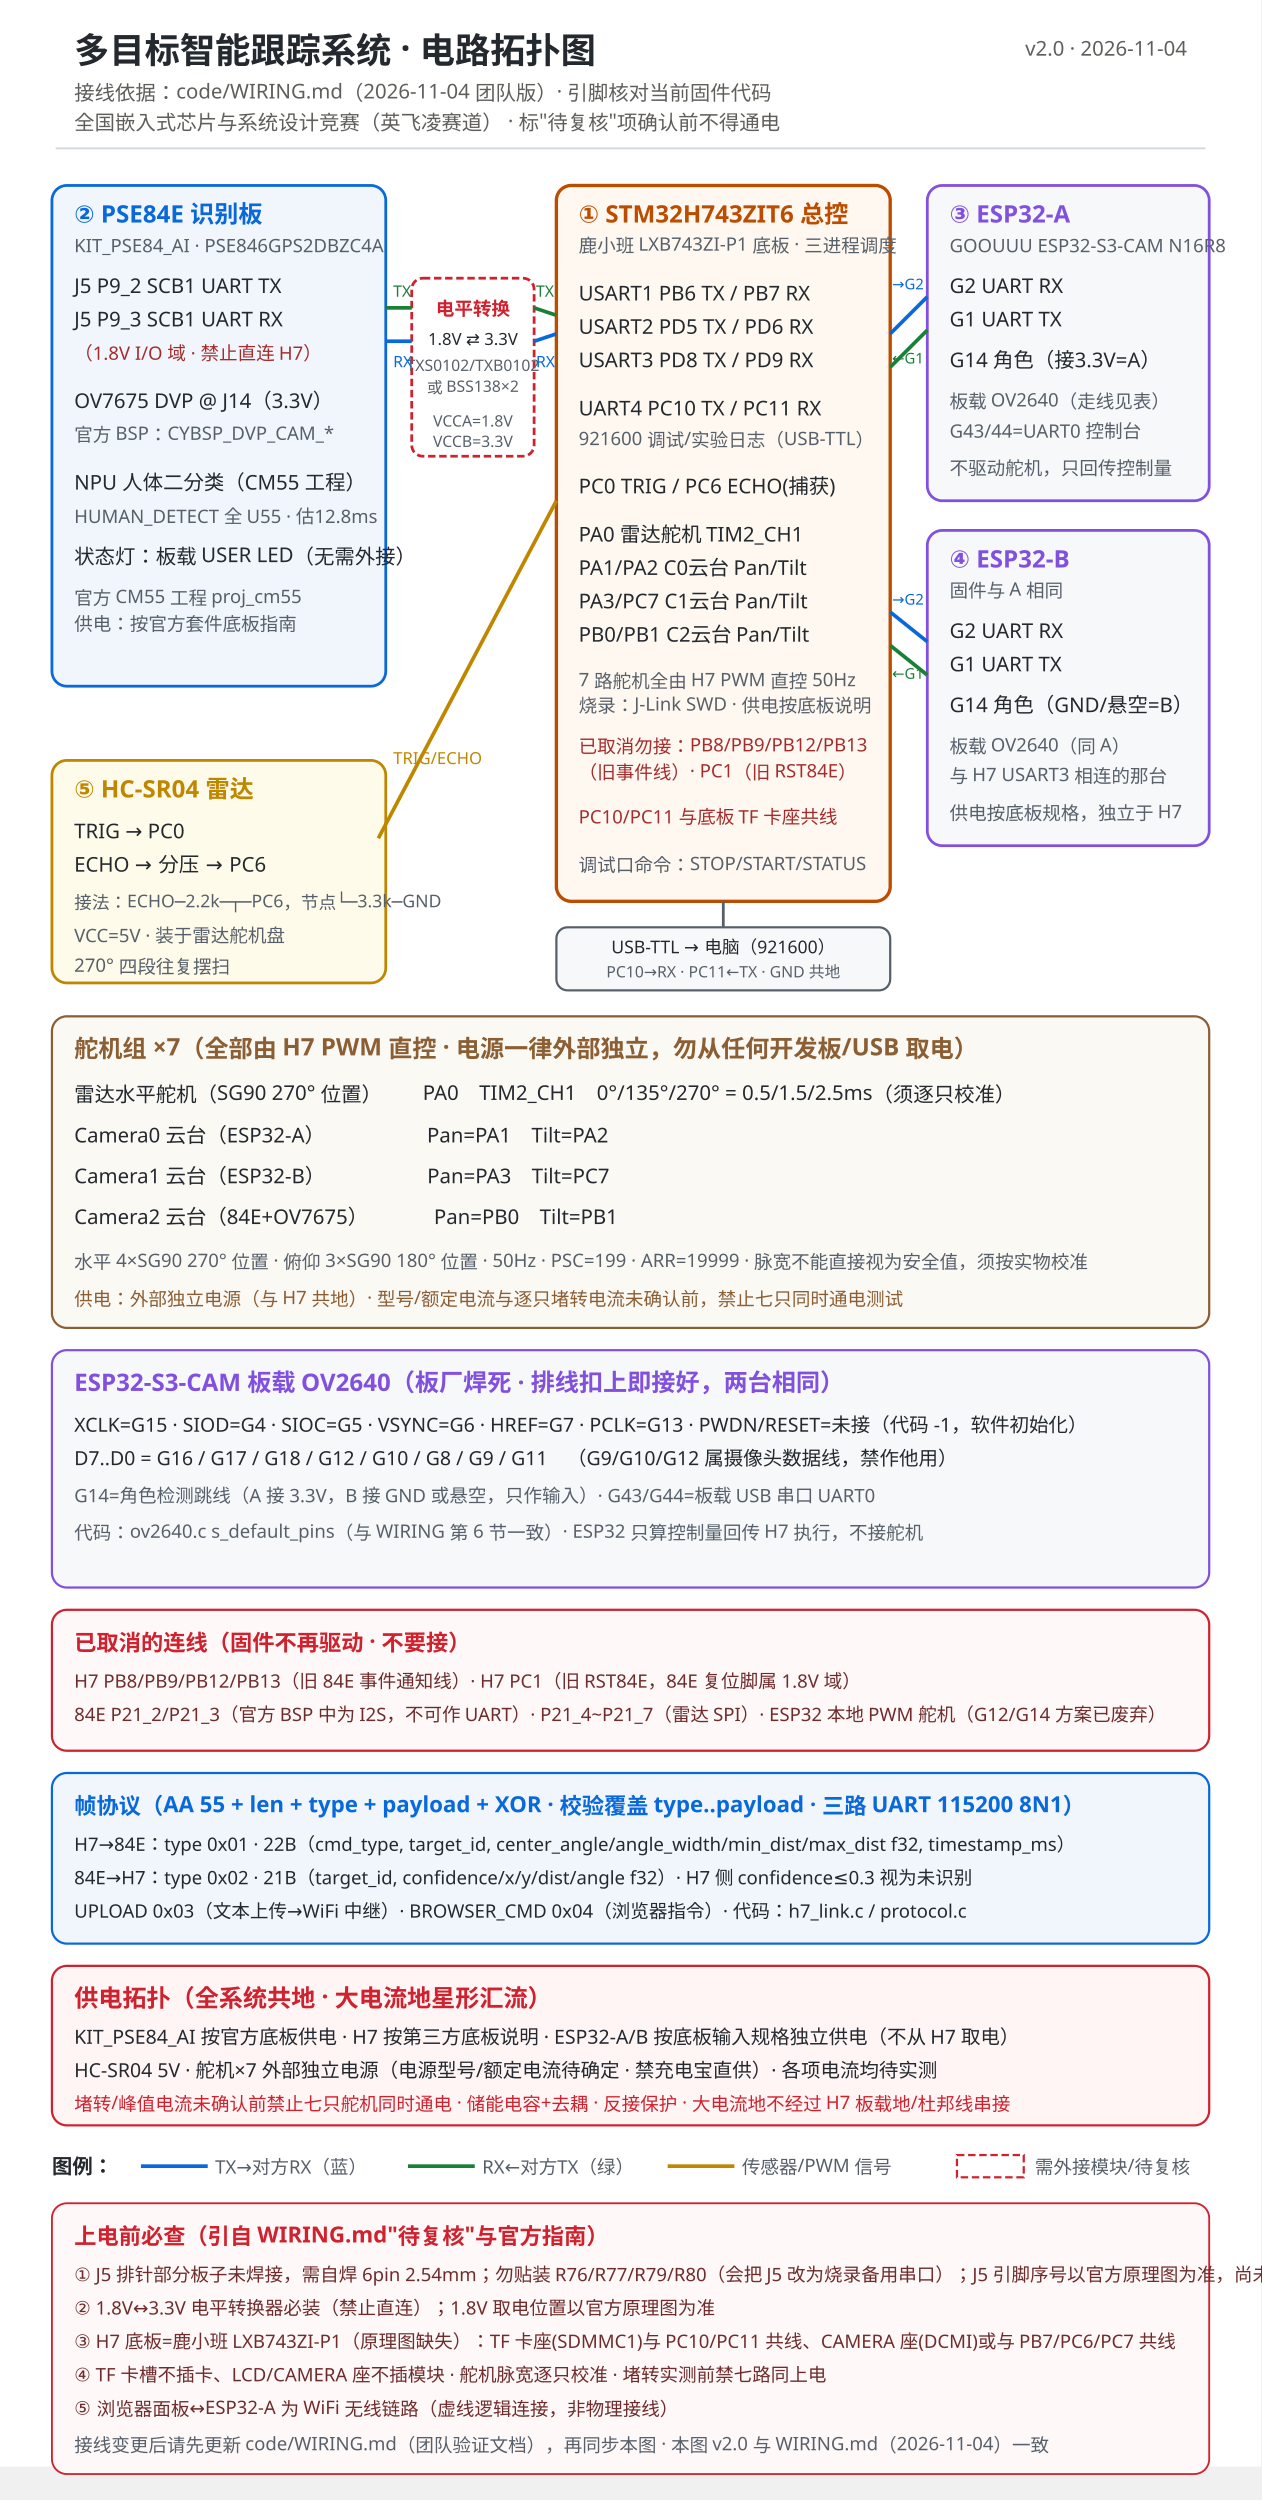
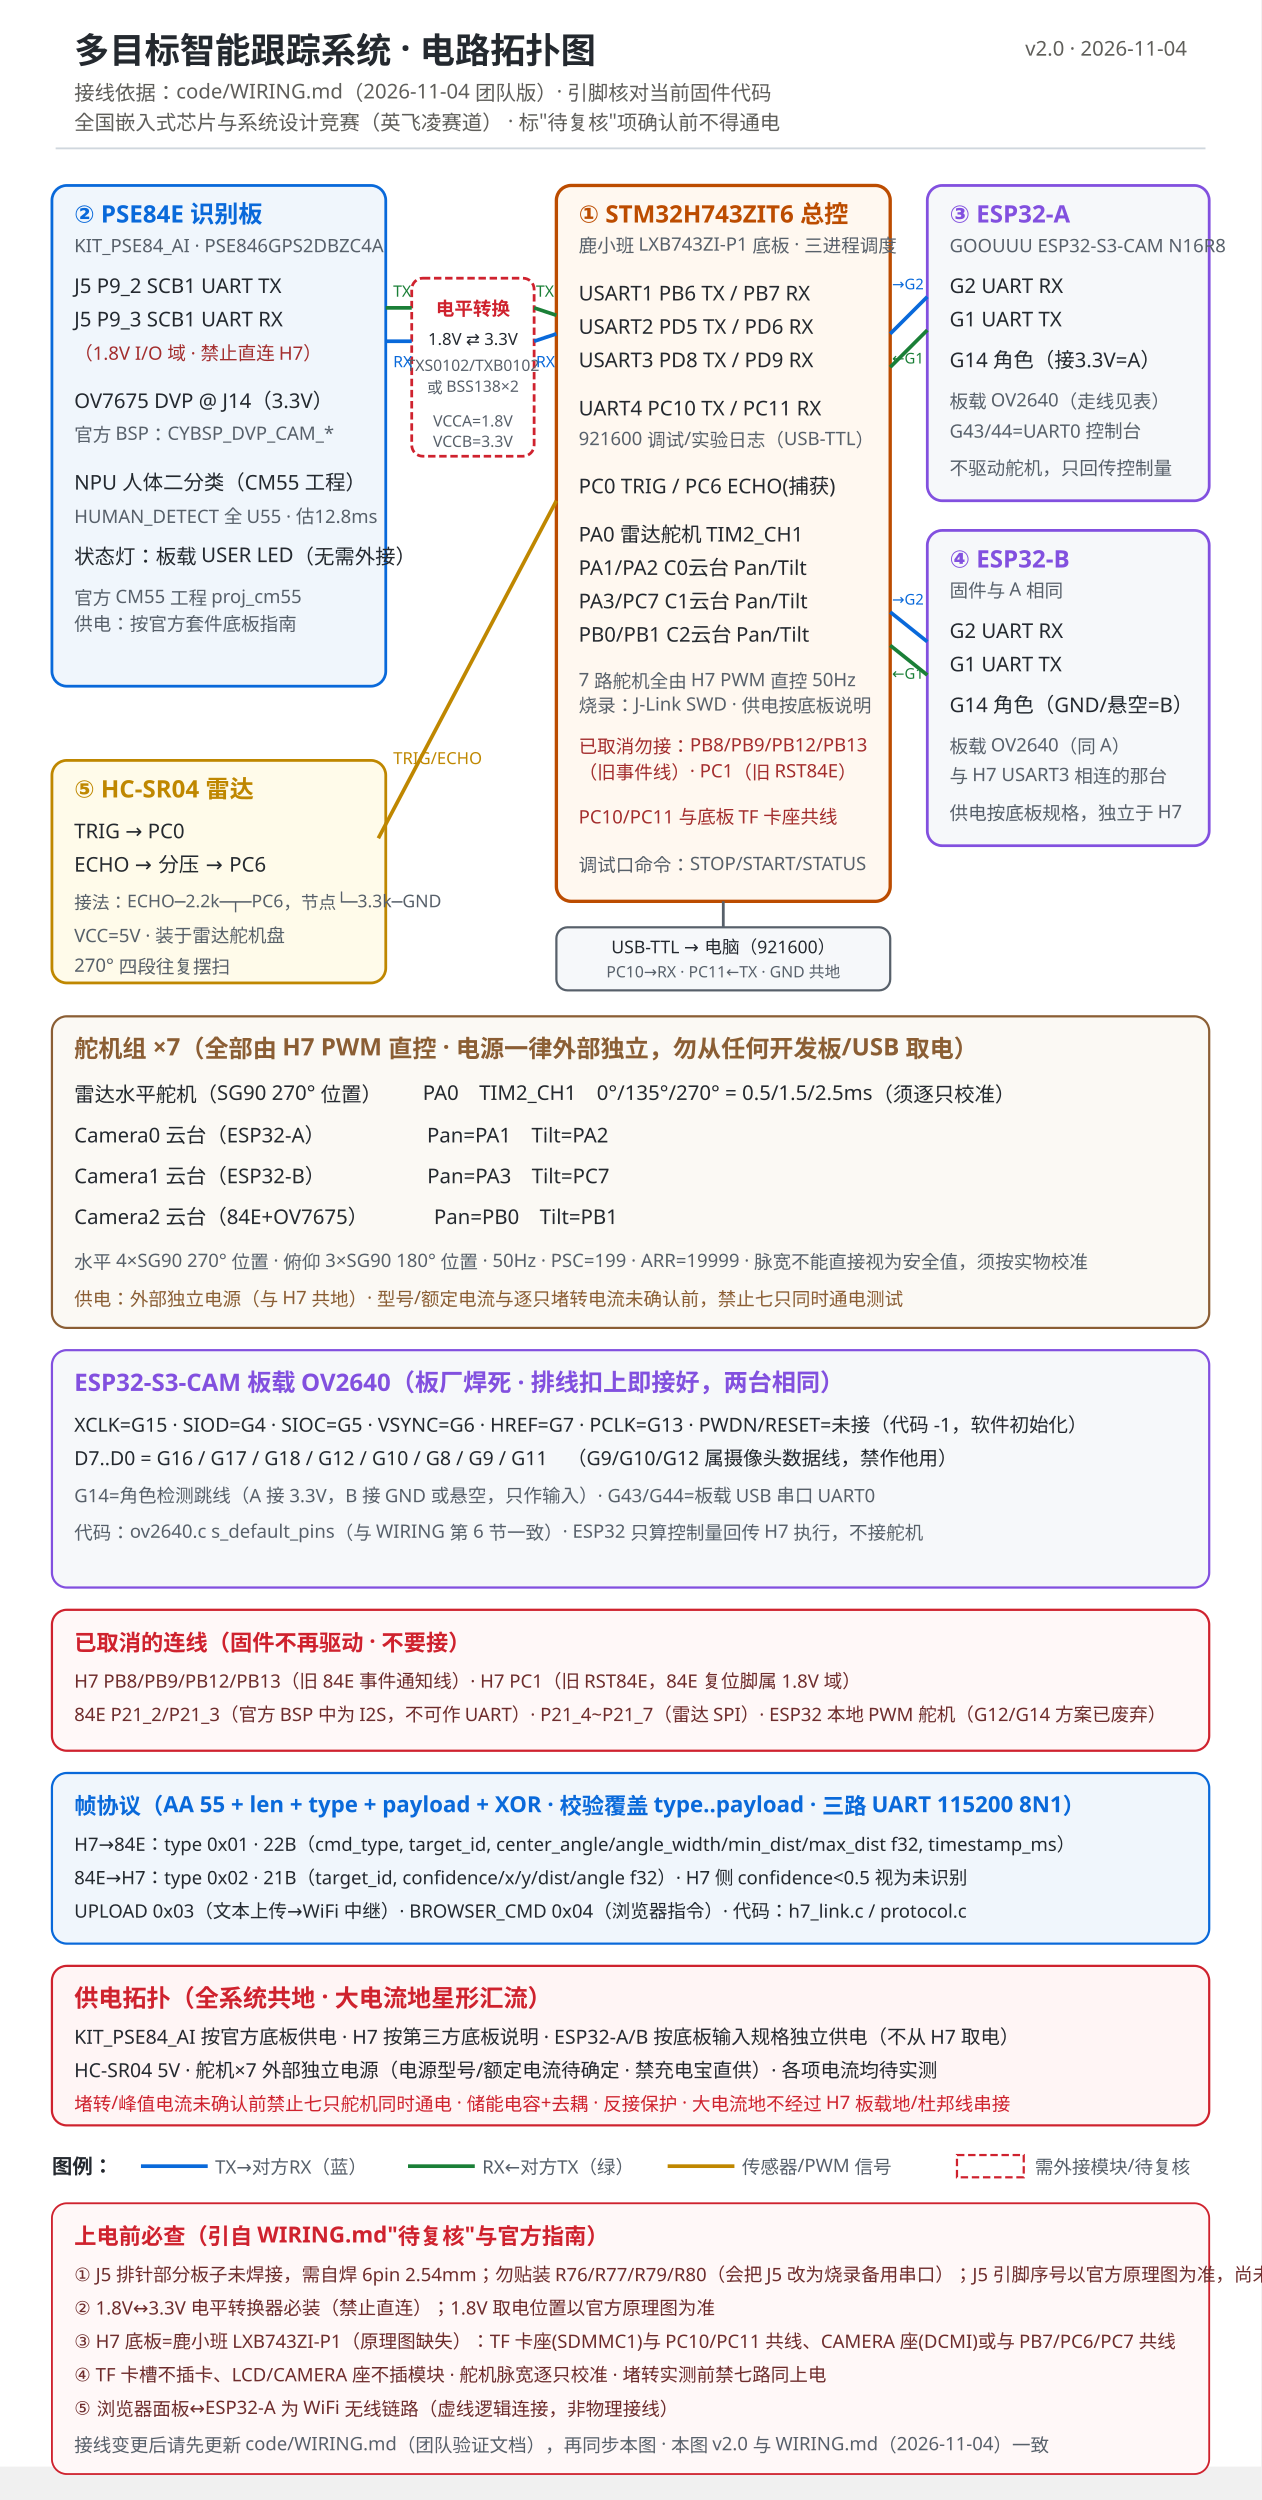
<svg xmlns="http://www.w3.org/2000/svg" viewBox="0 0 680 1348" width="680" height="1348" role="img">
  <rect x="0" y="0" width="680" height="1330" fill="#FFFFFF" />
  <text x="40" y="34" font-size="19" font-weight="bold" fill="#24292F" font-family="sans-serif">多目标智能跟踪系统 · 电路拓扑图</text>
  <text x="640" y="30" text-anchor="end" font-size="11" fill="#5F5E5A" font-family="sans-serif">v2.0 · 2026-11-04</text>
  <text x="40" y="54" font-size="11" fill="#5F5E5A" font-family="sans-serif">接线依据：code/WIRING.md（2026-11-04 团队版）· 引脚核对当前固件代码</text>
  <text x="40" y="70" font-size="11" fill="#5F5E5A" font-family="sans-serif">全国嵌入式芯片与系统设计竞赛（英飞凌赛道） · 标"待复核"项确认前不得通电</text>
  <line x1="30" y1="80" x2="650" y2="80" stroke="#D0D7DE" stroke-width="1" />
  <rect x="28" y="100" width="180" height="270" rx="8" fill="#F0F6FC" stroke="#0969DA" stroke-width="1.5" />
  <text x="40" y="120" font-size="13" font-weight="bold" fill="#0969DA" font-family="sans-serif">② PSE84E 识别板</text>
  <text x="40" y="136" font-size="10" fill="#57606A" font-family="sans-serif">KIT_PSE84_AI · PSE846GPS2DBZC4A</text>
  <text x="40" y="158" font-size="11" fill="#24292F" font-family="sans-serif">J5 P9_2  SCB1 UART TX</text>
  <text x="40" y="176" font-size="11" fill="#24292F" font-family="sans-serif">J5 P9_3  SCB1 UART RX</text>
  <text x="40" y="194" font-size="10" fill="#A32D2D" font-family="sans-serif">（1.8V I/O 域 · 禁止直连 H7）</text>
  <text x="40" y="220" font-size="11" fill="#24292F" font-family="sans-serif">OV7675 DVP @ J14（3.3V）</text>
  <text x="40" y="238" font-size="10" fill="#57606A" font-family="sans-serif">官方 BSP：CYBSP_DVP_CAM_*</text>
  <text x="40" y="264" font-size="11" fill="#24292F" font-family="sans-serif">NPU 人体二分类（CM55 工程）</text>
  <text x="40" y="282" font-size="10" fill="#57606A" font-family="sans-serif">HUMAN_DETECT 全 U55 · 估12.8ms</text>
  <text x="40" y="304" font-size="11" fill="#24292F" font-family="sans-serif">状态灯：板载 USER LED（无需外接）</text>
  <text x="40" y="326" font-size="10" fill="#57606A" font-family="sans-serif">官方 CM55 工程 proj_cm55</text>
  <text x="40" y="340" font-size="10" fill="#57606A" font-family="sans-serif">供电：按官方套件底板指南</text>
  <rect x="222" y="150" width="66" height="96" rx="6" fill="#FFFFFF" stroke="#CF222E" stroke-width="1.5" stroke-dasharray="4,2" />
  <text x="255" y="170" font-size="10" font-weight="bold" fill="#CF222E" text-anchor="middle" font-family="sans-serif">电平转换</text>
  <text x="255" y="186" font-size="9" fill="#24292F" text-anchor="middle" font-family="sans-serif">1.8V ⇄ 3.3V</text>
  <text x="255" y="200" font-size="8.5" fill="#57606A" text-anchor="middle" font-family="sans-serif">TXS0102/TXB0102</text>
  <text x="255" y="212" font-size="8.5" fill="#57606A" text-anchor="middle" font-family="sans-serif">或 BSS138×2</text>
  <text x="255" y="230" font-size="8.5" fill="#57606A" text-anchor="middle" font-family="sans-serif">VCCA=1.8V</text>
  <text x="255" y="241" font-size="8.5" fill="#57606A" text-anchor="middle" font-family="sans-serif">VCCB=3.3V</text>
  <rect x="300" y="100" width="180" height="386" rx="8" fill="#FFF8F0" stroke="#BC4C00" stroke-width="1.8" />
  <text x="312" y="120" font-size="13" font-weight="bold" fill="#BC4C00" font-family="sans-serif">① STM32H743ZIT6 总控</text>
  <text x="312" y="136" font-size="10" fill="#57606A" font-family="sans-serif">鹿小班 LXB743ZI-P1 底板 · 三进程调度</text>
  <text x="312" y="162" font-size="11" fill="#24292F" font-family="sans-serif">USART1  PB6 TX / PB7 RX</text>
  <text x="312" y="180" font-size="11" fill="#24292F" font-family="sans-serif">USART2  PD5 TX / PD6 RX</text>
  <text x="312" y="198" font-size="11" fill="#24292F" font-family="sans-serif">USART3  PD8 TX / PD9 RX</text>
  <text x="312" y="224" font-size="11" fill="#24292F" font-family="sans-serif">UART4  PC10 TX / PC11 RX</text>
  <text x="312" y="240" font-size="10" fill="#57606A" font-family="sans-serif">921600 调试/实验日志（USB-TTL）</text>
  <text x="312" y="266" font-size="11" fill="#24292F" font-family="sans-serif">PC0 TRIG / PC6 ECHO(捕获)</text>
  <text x="312" y="292" font-size="11" fill="#24292F" font-family="sans-serif">PA0 雷达舵机 TIM2_CH1</text>
  <text x="312" y="310" font-size="11" fill="#24292F" font-family="sans-serif">PA1/PA2  C0云台 Pan/Tilt</text>
  <text x="312" y="328" font-size="11" fill="#24292F" font-family="sans-serif">PA3/PC7  C1云台 Pan/Tilt</text>
  <text x="312" y="346" font-size="11" fill="#24292F" font-family="sans-serif">PB0/PB1  C2云台 Pan/Tilt</text>
  <text x="312" y="370" font-size="10" fill="#57606A" font-family="sans-serif">7 路舵机全由 H7 PWM 直控 50Hz</text>
  <text x="312" y="384" font-size="10" fill="#57606A" font-family="sans-serif">烧录：J-Link SWD · 供电按底板说明</text>
  <text x="312" y="406" font-size="10" fill="#A32D2D" font-family="sans-serif">已取消勿接：PB8/PB9/PB12/PB13</text>
  <text x="312" y="420" font-size="10" fill="#A32D2D" font-family="sans-serif">（旧事件线）· PC1（旧 RST84E）</text>
  <text x="312" y="444" font-size="10" fill="#A32D2D" font-family="sans-serif">PC10/PC11 与底板 TF 卡座共线</text>
  <text x="312" y="470" font-size="10" fill="#57606A" font-family="sans-serif">调试口命令：STOP/START/STATUS</text>
  <rect x="500" y="100" width="152" height="170" rx="8" fill="#F6F8FA" stroke="#8250DF" stroke-width="1.5" />
  <text x="512" y="120" font-size="13" font-weight="bold" fill="#8250DF" font-family="sans-serif">③ ESP32-A</text>
  <text x="512" y="136" font-size="10" fill="#57606A" font-family="sans-serif">GOOUUU ESP32-S3-CAM N16R8</text>
  <text x="512" y="158" font-size="11" fill="#24292F" font-family="sans-serif">G2  UART RX</text>
  <text x="512" y="176" font-size="11" fill="#24292F" font-family="sans-serif">G1  UART TX</text>
  <text x="512" y="198" font-size="11" fill="#24292F" font-family="sans-serif">G14 角色（接3.3V=A）</text>
  <text x="512" y="220" font-size="10" fill="#57606A" font-family="sans-serif">板载 OV2640（走线见表）</text>
  <text x="512" y="236" font-size="10" fill="#57606A" font-family="sans-serif">G43/44=UART0 控制台</text>
  <text x="512" y="256" font-size="10" fill="#57606A" font-family="sans-serif">不驱动舵机，只回传控制量</text>
  <rect x="500" y="286" width="152" height="170" rx="8" fill="#F6F8FA" stroke="#8250DF" stroke-width="1.5" />
  <text x="512" y="306" font-size="13" font-weight="bold" fill="#8250DF" font-family="sans-serif">④ ESP32-B</text>
  <text x="512" y="322" font-size="10" fill="#57606A" font-family="sans-serif">固件与 A 相同</text>
  <text x="512" y="344" font-size="11" fill="#24292F" font-family="sans-serif">G2  UART RX</text>
  <text x="512" y="362" font-size="11" fill="#24292F" font-family="sans-serif">G1  UART TX</text>
  <text x="512" y="384" font-size="11" fill="#24292F" font-family="sans-serif">G14 角色（GND/悬空=B）</text>
  <text x="512" y="406" font-size="10" fill="#57606A" font-family="sans-serif">板载 OV2640（同 A）</text>
  <text x="512" y="422" font-size="10" fill="#57606A" font-family="sans-serif">与 H7 USART3 相连的那台</text>
  <text x="512" y="442" font-size="10" fill="#57606A" font-family="sans-serif">供电按底板规格，独立于 H7</text>
  <rect x="28" y="410" width="180" height="120" rx="8" fill="#FFFBEA" stroke="#BF8700" stroke-width="1.5" />
  <text x="40" y="430" font-size="13" font-weight="bold" fill="#BF8700" font-family="sans-serif">⑤ HC-SR04 雷达</text>
  <text x="40" y="452" font-size="11" fill="#24292F" font-family="sans-serif">TRIG → PC0</text>
  <text x="40" y="470" font-size="11" fill="#24292F" font-family="sans-serif">ECHO → 分压 → PC6</text>
  <text x="40" y="490" font-size="9.5" fill="#57606A" font-family="sans-serif">接法：ECHO─2.2k─┬─PC6，节点└─3.3k─GND</text>
  <text x="40" y="508" font-size="10" fill="#57606A" font-family="sans-serif">VCC=5V · 装于雷达舵机盘</text>
  <text x="40" y="524" font-size="10" fill="#57606A" font-family="sans-serif">270° 四段往复摆扫</text>
  <line x1="208" y1="166" x2="222" y2="166" stroke="#1A7F37" stroke-width="2" />
  <line x1="208" y1="184" x2="222" y2="184" stroke="#0969DA" stroke-width="2" />
  <line x1="288" y1="166" x2="300" y2="170" stroke="#1A7F37" stroke-width="2" />
  <line x1="288" y1="184" x2="300" y2="180" stroke="#0969DA" stroke-width="2" />
  <text x="212" y="160" font-size="8.5" fill="#1A7F37" font-family="sans-serif">TX</text>
  <text x="212" y="198" font-size="8.5" fill="#0969DA" font-family="sans-serif">RX</text>
  <text x="289" y="160" font-size="8.5" fill="#1A7F37" font-family="sans-serif">TX</text>
  <text x="289" y="198" font-size="8.5" fill="#0969DA" font-family="sans-serif">RX</text>
  <line x1="480" y1="180" x2="500" y2="160" stroke="#0969DA" stroke-width="2" />
  <line x1="480" y1="198" x2="500" y2="178" stroke="#1A7F37" stroke-width="2" />
  <text x="481" y="156" font-size="8" fill="#0969DA" font-family="sans-serif">→G2</text>
  <text x="481" y="196" font-size="8" fill="#1A7F37" font-family="sans-serif">←G1</text>
  <line x1="480" y1="330" x2="500" y2="346" stroke="#0969DA" stroke-width="2" />
  <line x1="480" y1="348" x2="500" y2="364" stroke="#1A7F37" stroke-width="2" />
  <text x="481" y="326" font-size="8" fill="#0969DA" font-family="sans-serif">→G2</text>
  <text x="481" y="366" font-size="8" fill="#1A7F37" font-family="sans-serif">←G1</text>
  <line x1="204" y1="452" x2="300" y2="270" stroke="#BF8700" stroke-width="2" />
  <text x="212" y="412" font-size="9" fill="#BF8700" font-family="sans-serif">TRIG/ECHO</text>
  <rect x="300" y="500" width="180" height="34" rx="6" fill="#F6F8FA" stroke="#57606A" stroke-width="1.2" />
  <text x="390" y="514" font-size="9.5" fill="#24292F" text-anchor="middle" font-family="sans-serif">USB-TTL → 电脑（921600）</text>
  <text x="390" y="527" font-size="8.5" fill="#57606A" text-anchor="middle" font-family="sans-serif">PC10→RX · PC11←TX · GND 共地</text>
  <line x1="390" y1="486" x2="390" y2="500" stroke="#57606A" stroke-width="1.5" />
  <rect x="28" y="548" width="624" height="168" rx="8" fill="#FBF9F4" stroke="#8B5E34" stroke-width="1.2" />
  <text x="40" y="570" font-size="13" font-weight="bold" fill="#8B5E34" font-family="sans-serif">舵机组 ×7（全部由 H7 PWM 直控 · 电源一律外部独立，勿从任何开发板/USB 取电）</text>
  <text x="40" y="594" font-size="11" fill="#24292F" font-family="sans-serif">雷达水平舵机（SG90 270° 位置）　　PA0　TIM2_CH1　0°/135°/270° = 0.5/1.5/2.5ms（须逐只校准）</text>
  <text x="40" y="616" font-size="11" fill="#24292F" font-family="sans-serif">Camera0 云台（ESP32-A）　　　　　Pan=PA1　Tilt=PA2</text>
  <text x="40" y="638" font-size="11" fill="#24292F" font-family="sans-serif">Camera1 云台（ESP32-B）　　　　　Pan=PA3　Tilt=PC7</text>
  <text x="40" y="660" font-size="11" fill="#24292F" font-family="sans-serif">Camera2 云台（84E+OV7675）　　　 Pan=PB0　Tilt=PB1</text>
  <text x="40" y="684" font-size="10" fill="#57606A" font-family="sans-serif">水平 4×SG90 270° 位置 · 俯仰 3×SG90 180° 位置 · 50Hz · PSC=199 · ARR=19999 · 脉宽不能直接视为安全值，须按实物校准</text>
  <text x="40" y="704" font-size="10" fill="#8B5E34" font-family="sans-serif">供电：外部独立电源（与 H7 共地）· 型号/额定电流与逐只堵转电流未确认前，禁止七只同时通电测试</text>
  <rect x="28" y="728" width="624" height="128" rx="8" fill="#F6F8FA" stroke="#8250DF" stroke-width="1.2" />
  <text x="40" y="750" font-size="13" font-weight="bold" fill="#8250DF" font-family="sans-serif">ESP32-S3-CAM 板载 OV2640（板厂焊死 · 排线扣上即接好，两台相同）</text>
  <text x="40" y="772" font-size="10.5" fill="#24292F" font-family="sans-serif">XCLK=G15 · SIOD=G4 · SIOC=G5 · VSYNC=G6 · HREF=G7 · PCLK=G13 · PWDN/RESET=未接（代码 -1，软件初始化）</text>
  <text x="40" y="790" font-size="10.5" fill="#24292F" font-family="sans-serif">D7..D0 = G16 / G17 / G18 / G12 / G10 / G8 / G9 / G11　（G9/G10/G12 属摄像头数据线，禁作他用）</text>
  <text x="40" y="810" font-size="10" fill="#57606A" font-family="sans-serif">G14=角色检测跳线（A 接 3.3V，B 接 GND 或悬空，只作输入）· G43/G44=板载 USB 串口 UART0</text>
  <text x="40" y="830" font-size="10" fill="#57606A" font-family="sans-serif">代码：ov2640.c s_default_pins（与 WIRING 第 6 节一致）· ESP32 只算控制量回传 H7 执行，不接舵机</text>
  <rect x="28" y="868" width="624" height="76" rx="8" fill="#FFF8F8" stroke="#CF222E" stroke-width="1.2" />
  <text x="40" y="890" font-size="12" font-weight="bold" fill="#CF222E" font-family="sans-serif">已取消的连线（固件不再驱动 · 不要接）</text>
  <text x="40" y="910" font-size="10" fill="#6E2C2C" font-family="sans-serif">H7 PB8/PB9/PB12/PB13（旧 84E 事件通知线）· H7 PC1（旧 RST84E，84E 复位脚属 1.8V 域）</text>
  <text x="40" y="928" font-size="10" fill="#6E2C2C" font-family="sans-serif">84E P21_2/P21_3（官方 BSP 中为 I2S，不可作 UART）· P21_4~P21_7（雷达 SPI）· ESP32 本地 PWM 舵机（G12/G14 方案已废弃）</text>
  <rect x="28" y="956" width="624" height="92" rx="8" fill="#F0F6FC" stroke="#0969DA" stroke-width="1.2" />
  <text x="40" y="978" font-size="12" font-weight="bold" fill="#0969DA" font-family="sans-serif">帧协议（AA 55 + len + type + payload + XOR · 校验覆盖 type..payload · 三路 UART 115200 8N1）</text>
  <text x="40" y="998" font-size="10" fill="#24292F" font-family="sans-serif">H7→84E：type 0x01 · 22B（cmd_type, target_id, center_angle/angle_width/min_dist/max_dist f32, timestamp_ms）</text>
-   <text x="40" y="1016" font-size="10" fill="#24292F" font-family="sans-serif">84E→H7：type 0x02 · 21B（target_id, confidence/x/y/dist/angle f32）· H7 侧 confidence≤0.3 视为未识别</text>
+   <text x="40" y="1016" font-size="10" fill="#24292F" font-family="sans-serif">84E→H7：type 0x02 · 21B（target_id, confidence/x/y/dist/angle f32）· H7 侧 confidence&lt;0.5 视为未识别</text>
  <text x="40" y="1034" font-size="10" fill="#24292F" font-family="sans-serif">UPLOAD 0x03（文本上传→WiFi 中继）· BROWSER_CMD 0x04（浏览器指令）· 代码：h7_link.c / protocol.c</text>
  <rect x="28" y="1060" width="624" height="86" rx="8" fill="#FFF5F5" stroke="#CF222E" stroke-width="1.2" />
  <text x="40" y="1082" font-size="13" font-weight="bold" fill="#CF222E" font-family="sans-serif">供电拓扑（全系统共地 · 大电流地星形汇流）</text>
  <text x="40" y="1102" font-size="10.5" fill="#24292F" font-family="sans-serif">KIT_PSE84_AI 按官方底板供电 · H7 按第三方底板说明 · ESP32-A/B 按底板输入规格独立供电（不从 H7 取电）</text>
  <text x="40" y="1120" font-size="10.5" fill="#24292F" font-family="sans-serif">HC-SR04 5V · 舵机×7 外部独立电源（电源型号/额定电流待确定 · 禁充电宝直供）· 各项电流均待实测</text>
  <text x="40" y="1138" font-size="10" fill="#CF222E" font-family="sans-serif">堵转/峰值电流未确认前禁止七只舵机同时通电 · 储能电容+去耦 · 反接保护 · 大电流地不经过 H7 板载地/杜邦线串接</text>
  <text x="28" y="1172" font-size="11" font-weight="bold" fill="#24292F" font-family="sans-serif">图例：</text>
  <line x1="76" y1="1168" x2="112" y2="1168" stroke="#0969DA" stroke-width="2" />
  <text x="116" y="1172" font-size="10" fill="#57606A" font-family="sans-serif">TX→对方RX（蓝）</text>
  <line x1="220" y1="1168" x2="256" y2="1168" stroke="#1A7F37" stroke-width="2" />
  <text x="260" y="1172" font-size="10" fill="#57606A" font-family="sans-serif">RX←对方TX（绿）</text>
  <line x1="360" y1="1168" x2="396" y2="1168" stroke="#BF8700" stroke-width="2" />
  <text x="400" y="1172" font-size="10" fill="#57606A" font-family="sans-serif">传感器/PWM 信号</text>
  <rect x="516" y="1162" width="36" height="12" fill="#FFFFFF" stroke="#CF222E" stroke-width="1.2" stroke-dasharray="4,2" />
  <text x="558" y="1172" font-size="10" fill="#57606A" font-family="sans-serif">需外接模块/待复核</text>
  <rect x="28" y="1188" width="624" height="146" rx="8" fill="#FFF8F8" stroke="#CF222E" stroke-width="1" />
  <text x="40" y="1210" font-size="12" font-weight="bold" fill="#CF222E" font-family="sans-serif">上电前必查（引自 WIRING.md"待复核"与官方指南）</text>
  <text x="40" y="1230" font-size="10" fill="#6E2C2C" font-family="sans-serif">① J5 排针部分板子未焊接，需自焊 6pin 2.54mm；勿贴装 R76/R77/R79/R80（会把 J5 改为烧录备用串口）；J5 引脚序号以官方原理图为准，尚未实物核对</text>
  <text x="40" y="1248" font-size="10" fill="#6E2C2C" font-family="sans-serif">② 1.8V↔3.3V 电平转换器必装（禁止直连）；1.8V 取电位置以官方原理图为准</text>
  <text x="40" y="1266" font-size="10" fill="#6E2C2C" font-family="sans-serif">③ H7 底板=鹿小班 LXB743ZI-P1（原理图缺失）：TF 卡座(SDMMC1)与 PC10/PC11 共线、CAMERA 座(DCMI)或与 PB7/PC6/PC7 共线</text>
  <text x="40" y="1284" font-size="10" fill="#6E2C2C" font-family="sans-serif">④ TF 卡槽不插卡、LCD/CAMERA 座不插模块 · 舵机脉宽逐只校准 · 堵转实测前禁七路同上电</text>
  <text x="40" y="1302" font-size="10" fill="#6E2C2C" font-family="sans-serif">⑤ 浏览器面板↔ESP32-A 为 WiFi 无线链路（虚线逻辑连接，非物理接线）</text>
  <text x="40" y="1322" font-size="10" fill="#57606A" font-family="sans-serif">接线变更后请先更新 code/WIRING.md（团队验证文档），再同步本图 · 本图 v2.0 与 WIRING.md（2026-11-04）一致</text>
</svg>
